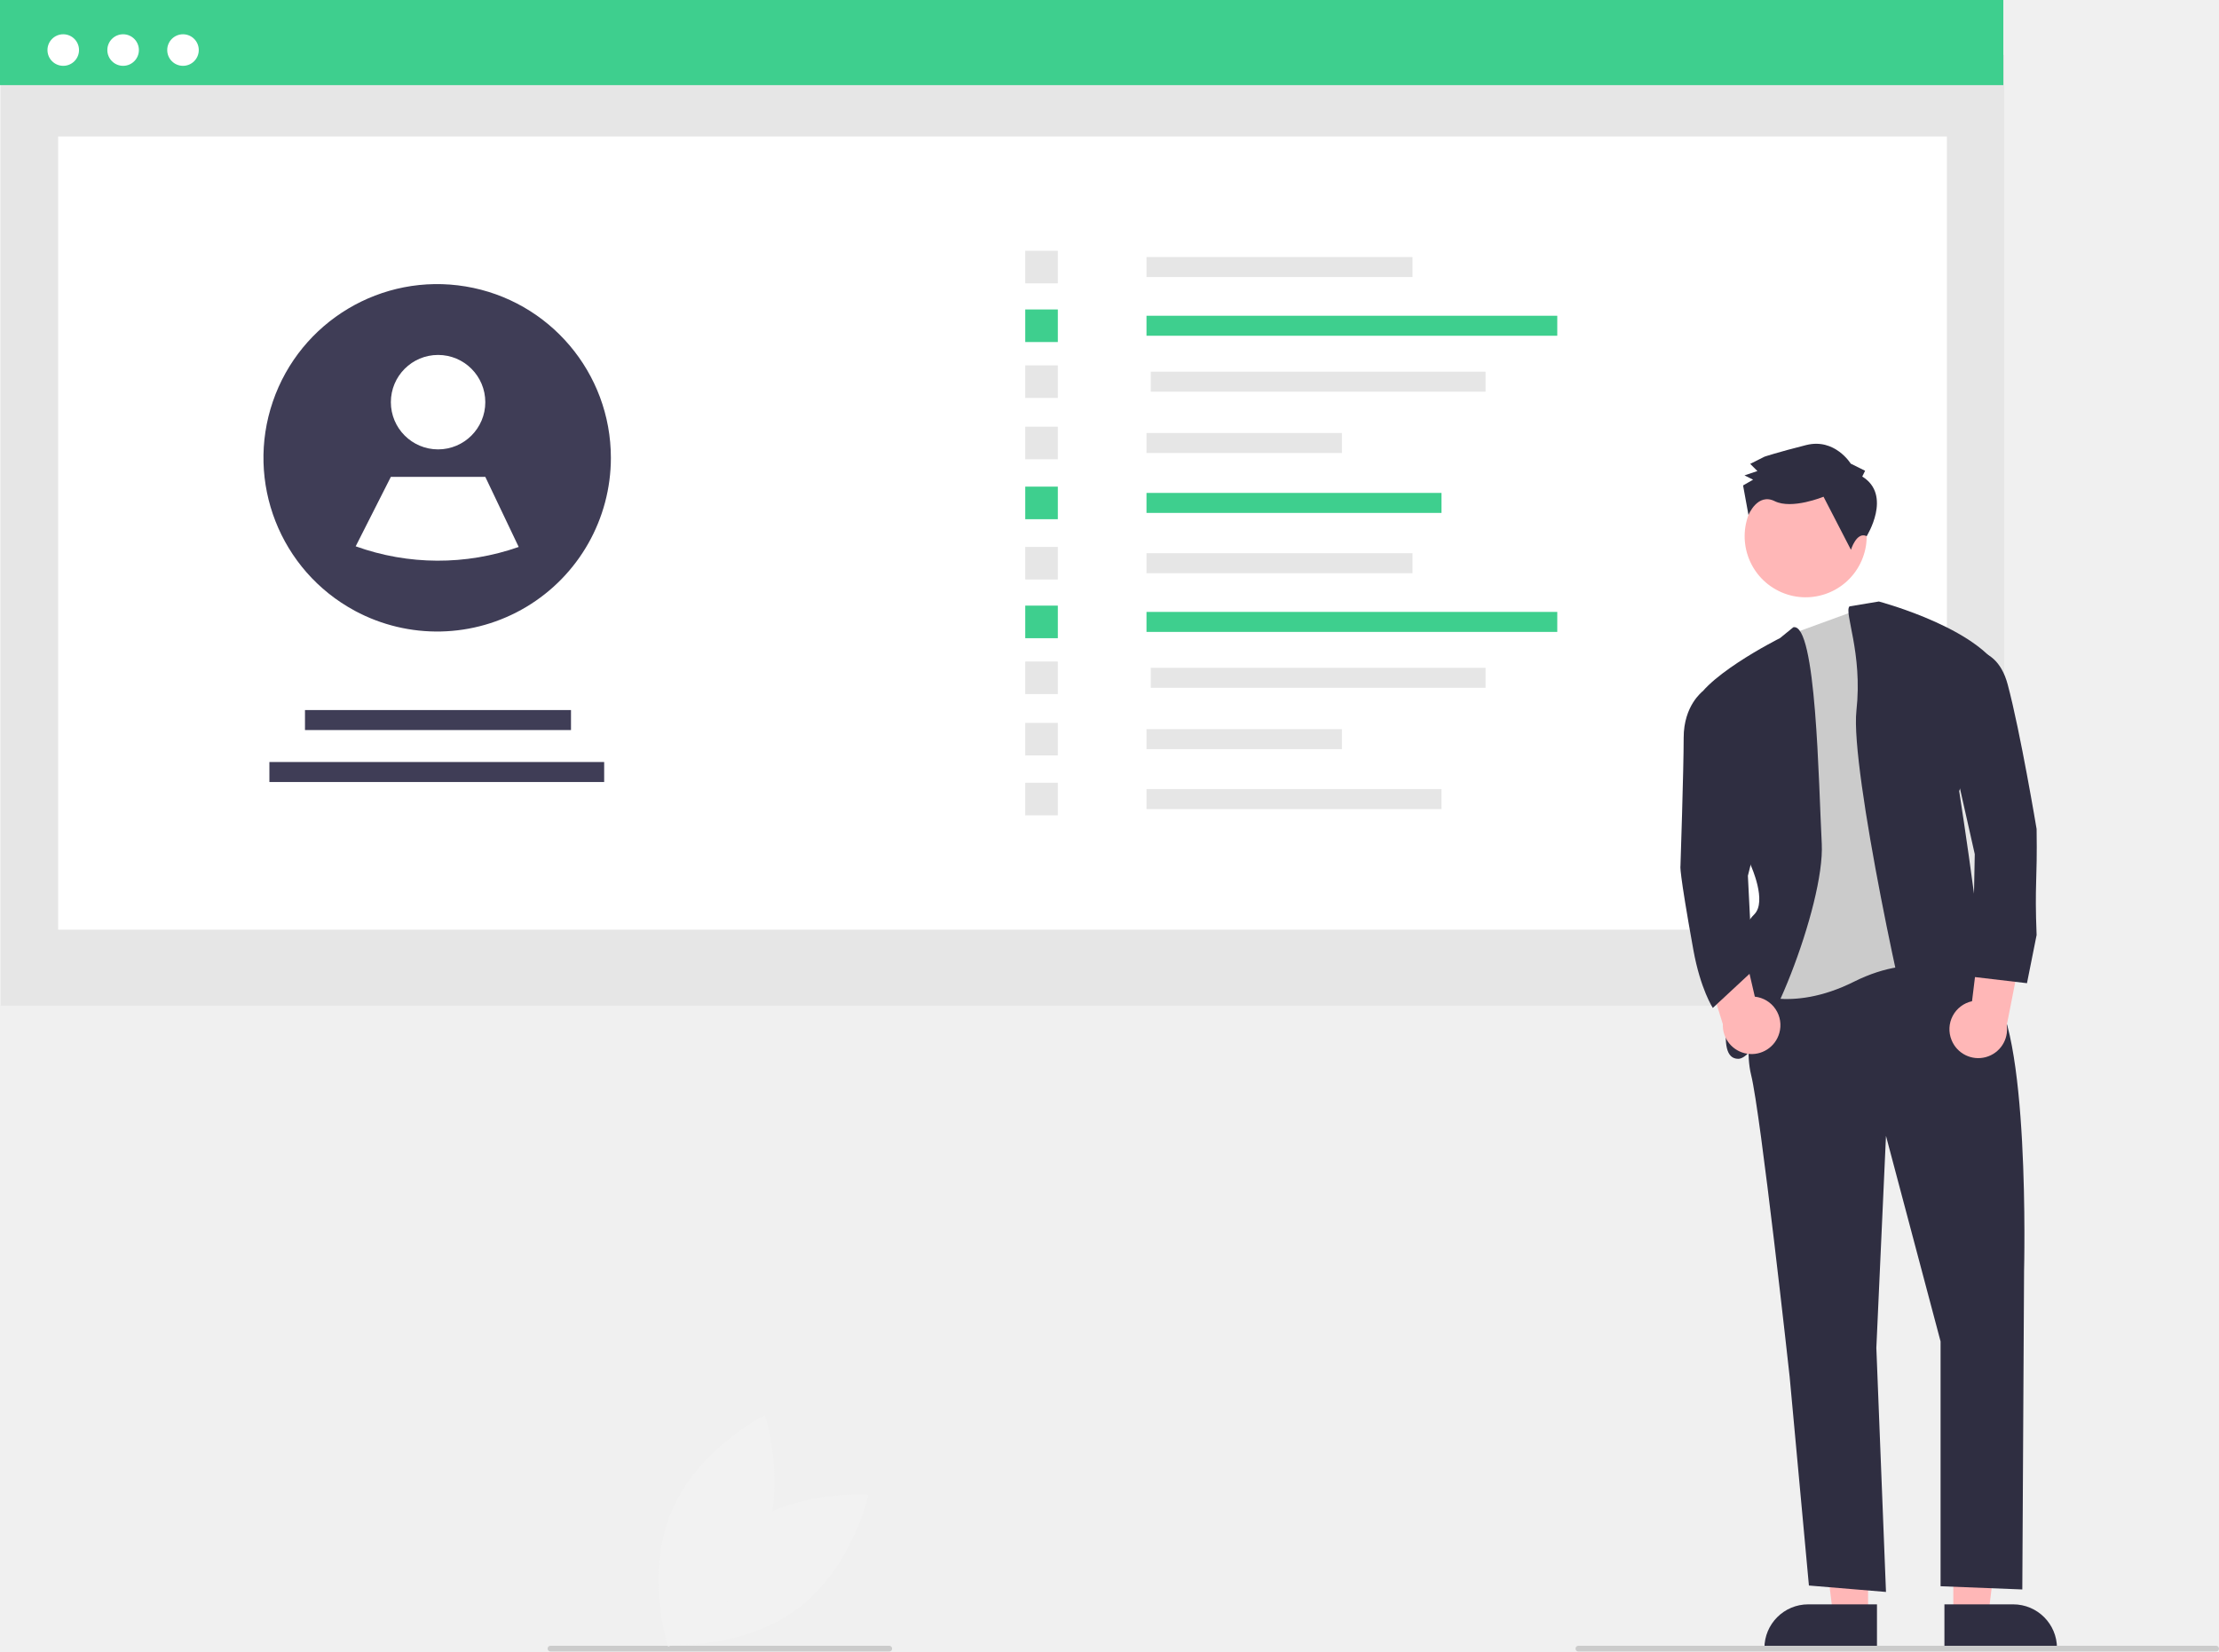
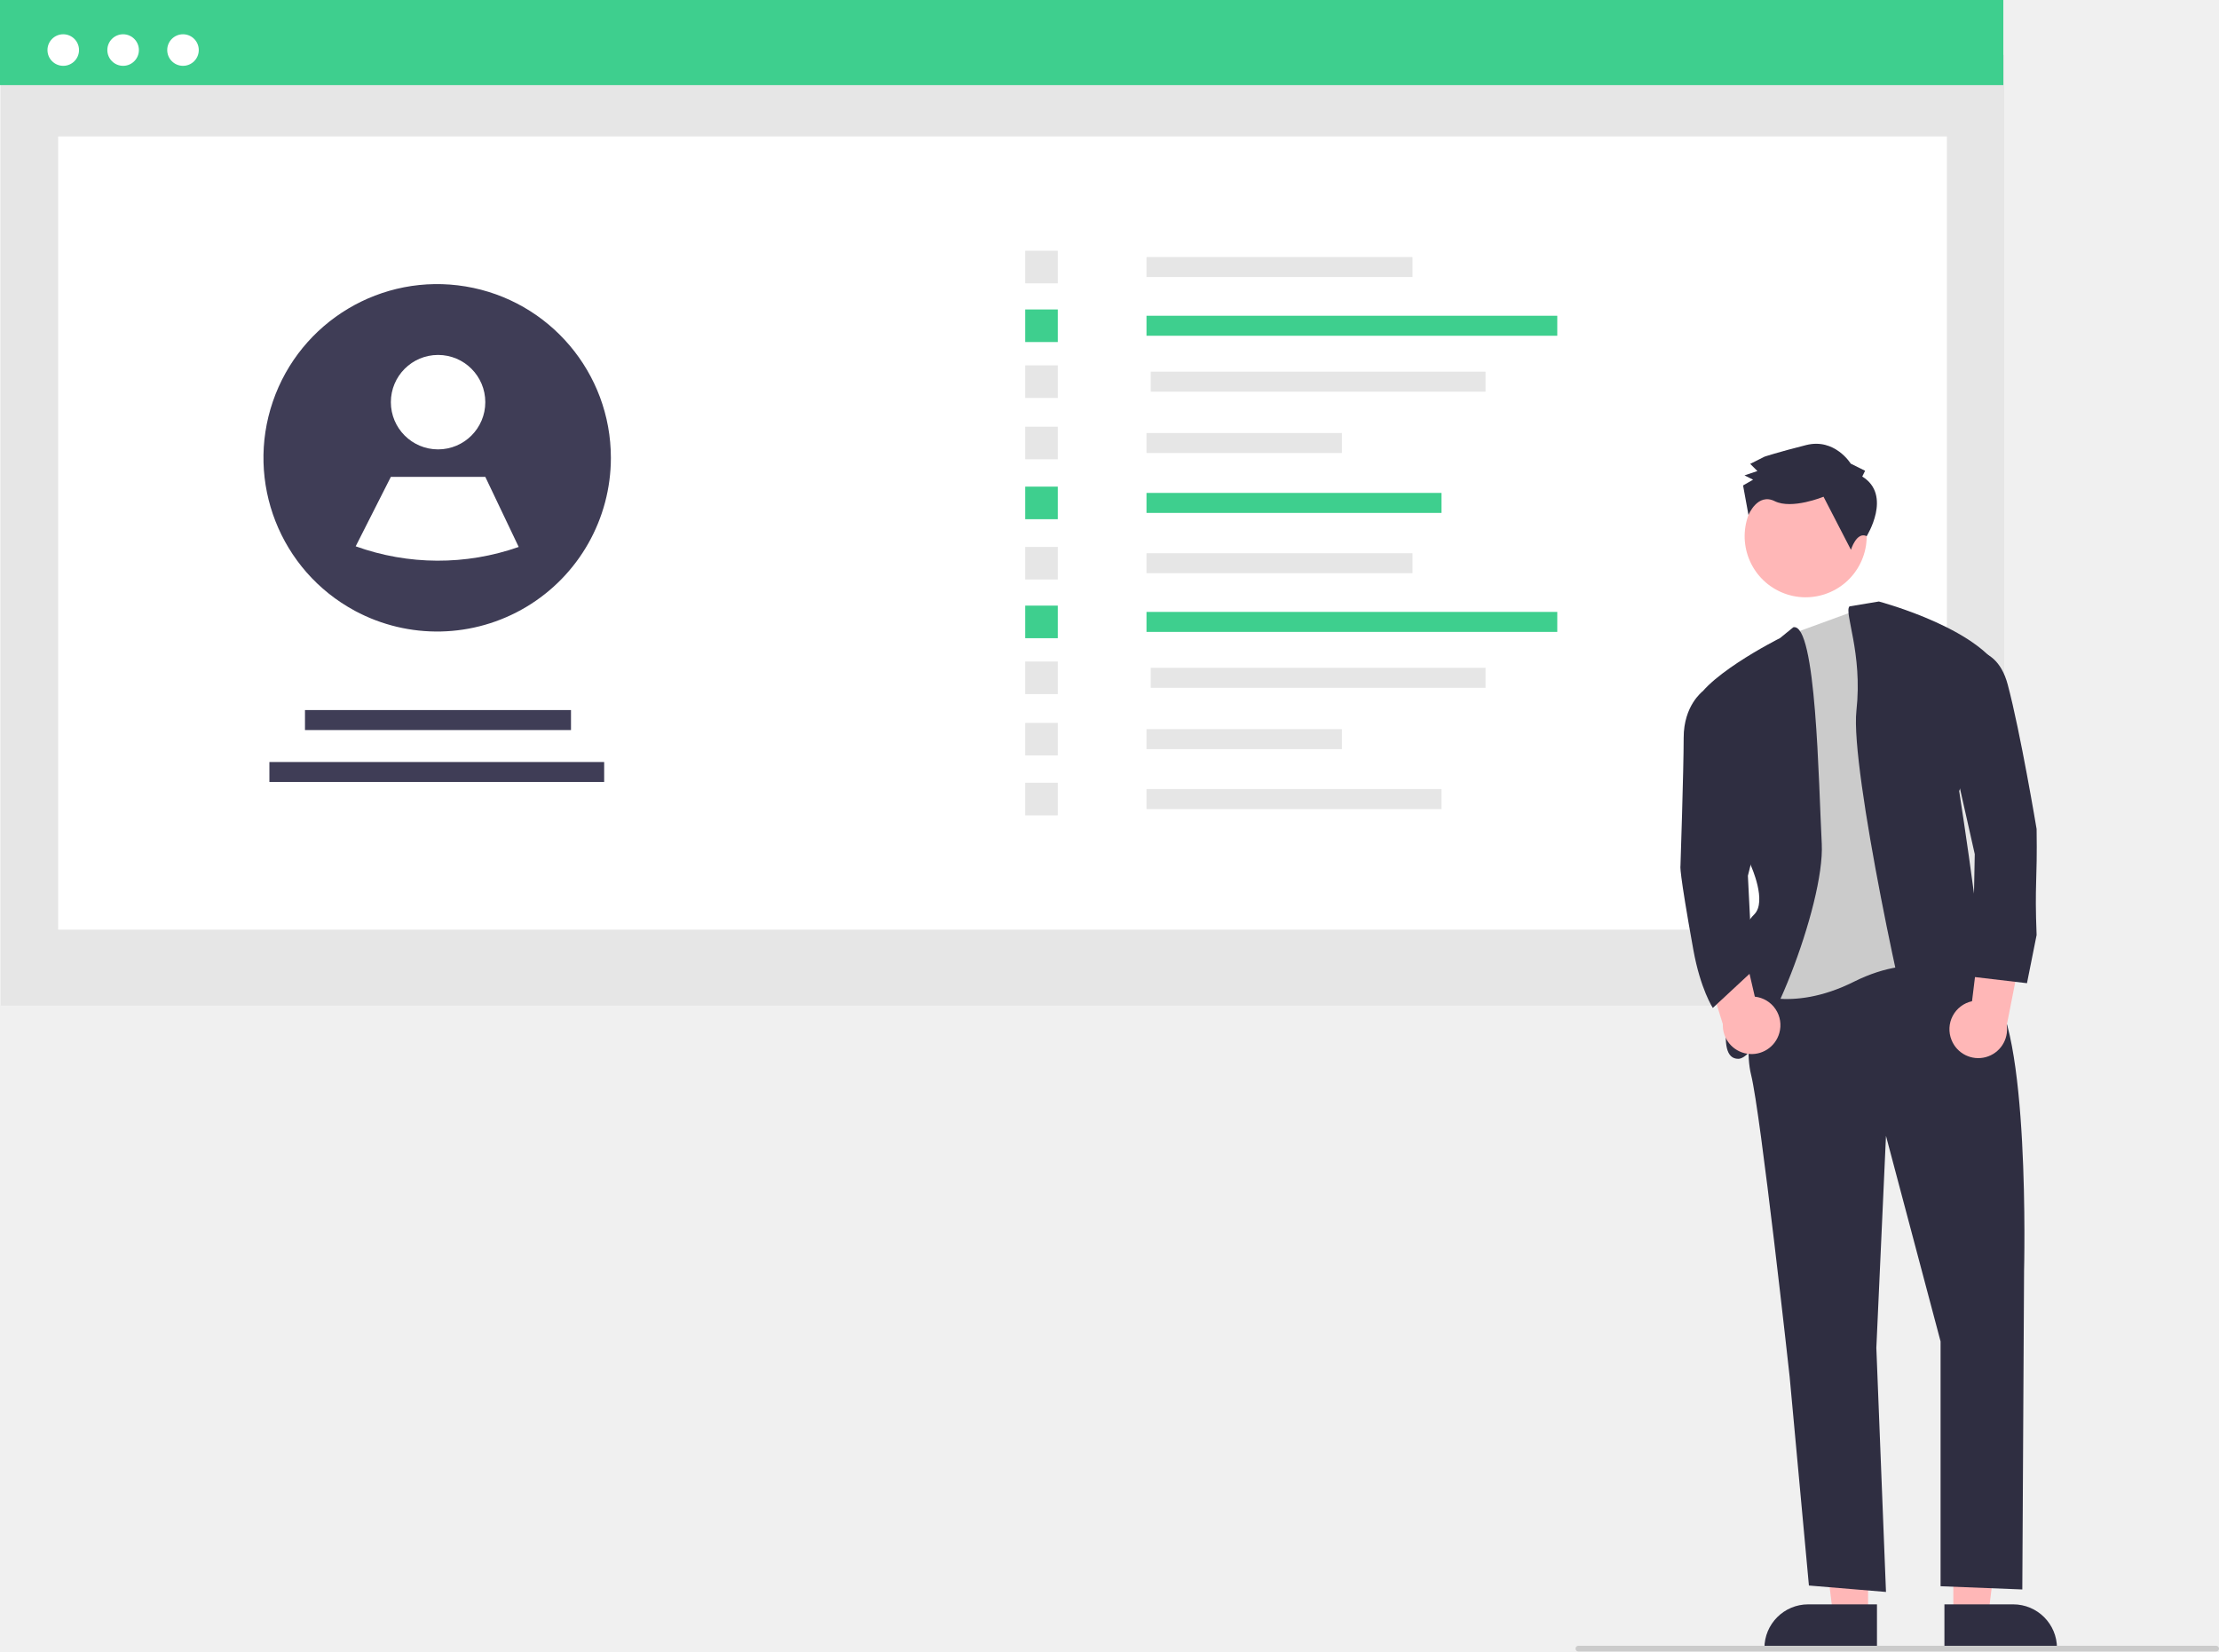
<svg xmlns="http://www.w3.org/2000/svg" data-name="Layer 1" width="779.32" height="579.944" viewBox="0 0 779.32 579.944">
  <rect id="ab2e16f2-9798-47da-b25d-769524f3c86f" data-name="Rectangle 62" x="0.3" y="19.289" width="703.576" height="333.859" fill="#e6e6e6" />
  <rect id="bf81c03f-68cf-4889-8697-1102f95f97bb" data-name="Rectangle 75" x="20.419" y="47.918" width="663.339" height="278.549" fill="#fff" />
  <rect id="f065dccc-d150-492a-a09f-a7f3f89523f0" data-name="Rectangle 80" width="703.576" height="29.89" fill="#3ecf8e" />
  <circle id="bdbbf39c-df25-4682-8b85-5a6af4a1bd14" data-name="Ellipse 90" cx="22.212" cy="17.576" r="5.54" fill="#fff" />
  <circle id="abcd4292-0b1f-4102-9b5e-e8bbd87baabc" data-name="Ellipse 91" cx="43.24" cy="17.576" r="5.54" fill="#fff" />
  <circle id="a3fb731e-8b3d-41ca-96f2-91600dc0b434" data-name="Ellipse 92" cx="64.269" cy="17.576" r="5.54" fill="#fff" />
  <rect x="402.655" y="90.268" width="93.423" height="7.022" fill="#e6e6e6" />
  <rect x="402.655" y="110.882" width="144.266" height="7.022" fill="#3ecf8e" />
  <rect x="404.155" y="130.514" width="117.573" height="7.022" fill="#e6e6e6" />
  <rect x="402.655" y="152.055" width="68.637" height="7.022" fill="#e6e6e6" />
  <rect x="402.655" y="173.095" width="103.592" height="7.022" fill="#3ecf8e" />
  <rect x="360.074" y="88.059" width="11.44" height="11.44" fill="#e6e6e6" />
  <rect x="360.074" y="108.673" width="11.44" height="11.44" fill="#3ecf8e" />
  <rect x="360.074" y="128.305" width="11.44" height="11.44" fill="#e6e6e6" />
  <rect x="360.074" y="149.846" width="11.44" height="11.44" fill="#e6e6e6" />
  <rect x="360.074" y="170.887" width="11.44" height="11.44" fill="#3ecf8e" />
  <rect x="402.655" y="194.268" width="93.423" height="7.022" fill="#e6e6e6" />
  <rect x="402.655" y="214.882" width="144.266" height="7.022" fill="#3ecf8e" />
  <rect x="404.155" y="234.514" width="117.573" height="7.022" fill="#e6e6e6" />
  <rect x="402.655" y="256.055" width="68.637" height="7.022" fill="#e6e6e6" />
  <rect x="402.655" y="277.095" width="103.592" height="7.022" fill="#e6e6e6" />
  <rect x="360.074" y="192.059" width="11.44" height="11.44" fill="#e6e6e6" />
  <rect x="360.074" y="212.673" width="11.44" height="11.44" fill="#3ecf8e" />
  <rect x="360.074" y="232.305" width="11.44" height="11.44" fill="#e6e6e6" />
  <rect x="360.074" y="253.846" width="11.44" height="11.44" fill="#e6e6e6" />
  <rect x="360.074" y="274.887" width="11.44" height="11.44" fill="#e6e6e6" />
  <rect x="107.112" y="249.347" width="93.423" height="7.022" fill="#3f3d56" />
  <rect x="94.612" y="267.593" width="117.573" height="7.022" fill="#3f3d56" />
  <path d="M424.884,320.798a61.022,61.022,0,0,1-89.925,53.721l-.012-.012a61.004,61.004,0,1,1,89.936-53.71Z" transform="translate(-210.3401 -160.028)" fill="#3f3d56" />
  <circle cx="153.855" cy="141.226" r="16.583" fill="#fff" />
  <path d="M392.51,352.1a85.471,85.471,0,0,1-57.239-.222l-.012-.008,12.354-24.386h33.165Z" transform="translate(-210.3401 -160.028)" fill="#fff" />
  <polygon points="656.072 567.394 643.813 567.394 637.98 520.106 656.075 520.107 656.072 567.394" fill="#ffb7b7" />
  <path d="M869.539,739.306l-39.531-.001v-.5a15.387,15.387,0,0,1,15.386-15.386h.001l24.144.001Z" transform="translate(-210.3401 -160.028)" fill="#2f2e41" />
  <polygon points="686.016 567.394 698.276 567.394 704.108 520.106 686.014 520.107 686.016 567.394" fill="#ffb7b7" />
  <path d="M893.229,723.42l24.144-.001h.001a15.387,15.387,0,0,1,15.386,15.386v.5l-39.531.001Z" transform="translate(-210.3401 -160.028)" fill="#2f2e41" />
  <circle cx="844.498" cy="348.347" r="21.428" transform="translate(-53.56669 789.6158) rotate(-63.57977)" fill="#ffb7b7" />
  <path d="M828.719,495.759s-6.767,28.195-3.383,41.728,13.534,106.013,13.534,106.013l6.767,73.307,27.067,2.256L869.32,633.35l3.383-74.435,19.173,72.179v85.968l28.706,1.128.617-111.907s2.256-87.968-12.406-99.246-16.917-13.534-16.917-13.534Z" transform="translate(-210.3401 -160.028)" fill="#2f2e41" />
  <path d="M869.58,371.701l25.679,13.534,3.383,117.291s-14.661-9.022-37.217,2.256-37.217,3.383-37.217,3.383l13.534-50.751-5.639-67.668,8.065-7.32Z" transform="translate(-210.3401 -160.028)" fill="#cbcbcb" />
  <path d="M840.17,380.291l-4.685,3.816s-29.323,14.661-30.451,24.812l20.3,55.262s5.639,12.406,1.128,16.917-9.022,15.789-7.895,21.428-6.767,29.323,2.256,29.323,30.451-54.134,29.323-75.562S848.239,378.73,840.17,380.291Z" transform="translate(-210.3401 -160.028)" fill="#2f2e41" />
  <path d="M859.884,372.972l10.33-1.719s38.345,10.15,43.984,27.067l-15.789,39.473s11.278,72.179,7.895,72.179h-3.383s9.022,6.767,3.383,9.022-19.173,20.3-22.556,12.406-23.684-101.502-21.428-121.802S857.881,375.099,859.884,372.972Z" transform="translate(-210.3401 -160.028)" fill="#2f2e41" />
  <path d="M864.367,327.366l1.004-2.02-5.05-2.509s-5.571-9.065-15.652-6.517-14.616,4.072-14.616,4.072l-5.037,2.535,2.528,2.515-4.535,1.525,3.03,1.505-3.525,2.026,1.898,10.388s3.152-7.879,9.212-4.868,17.145-1.556,17.145-1.556l9.63,18.637s1.987-6.533,5.529-4.791C865.926,348.307,874.976,333.896,864.367,327.366Z" transform="translate(-210.3401 -160.028)" fill="#2f2e41" />
  <path d="M895.736,525.265a10.056,10.056,0,0,1,7.187-13.642l4.341-35.47,14.146,12.031-6.291,31.839a10.11,10.11,0,0,1-19.383,5.243Z" transform="translate(-210.3401 -160.028)" fill="#ffb7b7" />
  <path d="M835.234,522.824a10.056,10.056,0,0,0-8.593-12.803l-8.078-34.81L805.773,488.674l9.632,30.992A10.11,10.11,0,0,0,835.234,522.824Z" transform="translate(-210.3401 -160.028)" fill="#ffb7b7" />
  <path d="M896.281,389.129s14.661-5.639,19.173,11.278S925.604,451.158,925.604,451.158c.28,18.814-.72,18.814,0,37.217l-3.383,16.917-19.173-2.256.836-43.065-9.859-43.776Z" transform="translate(-210.3401 -160.028)" fill="#2f2e41" />
  <path d="M815.185,402.152l-6.951.744s-6.582,4.895-6.582,16.173-1.128,45.112-1.128,45.112-.64.792,4.511,29.323c2.511,13.906,6.849,20.469,6.849,20.469l14-13-1.677-33.408,4.511-18.045Z" transform="translate(-210.3401 -160.028)" fill="#2f2e41" />
  <path d="M988.66,739.972h-224a1,1,0,0,1,0-2h224a1,1,0,0,1,0,2Z" transform="translate(-210.3401 -160.028)" fill="#cbcbcb" />
-   <path d="M522.66,739.972h-119a1,1,0,0,1,0-2h119a1,1,0,0,1,0,2Z" transform="translate(-210.3401 -160.028)" fill="#cbcbcb" />
-   <path d="M469.745,697.435c-19.511,14.544-25.04,40.135-25.04,40.135s26.104,2.009,45.615-12.535S515.36,684.9,515.36,684.9,489.256,682.891,469.745,697.435Z" transform="translate(-210.3401 -160.028)" fill="#f2f2f2" />
-   <path d="M477.873,704.264C468.496,726.72,445.011,738.292,445.011,738.292s-8.281-24.837,1.096-47.293,32.862-34.028,32.862-34.028S487.25,681.808,477.873,704.264Z" transform="translate(-210.3401 -160.028)" fill="#f2f2f2" />
</svg>
